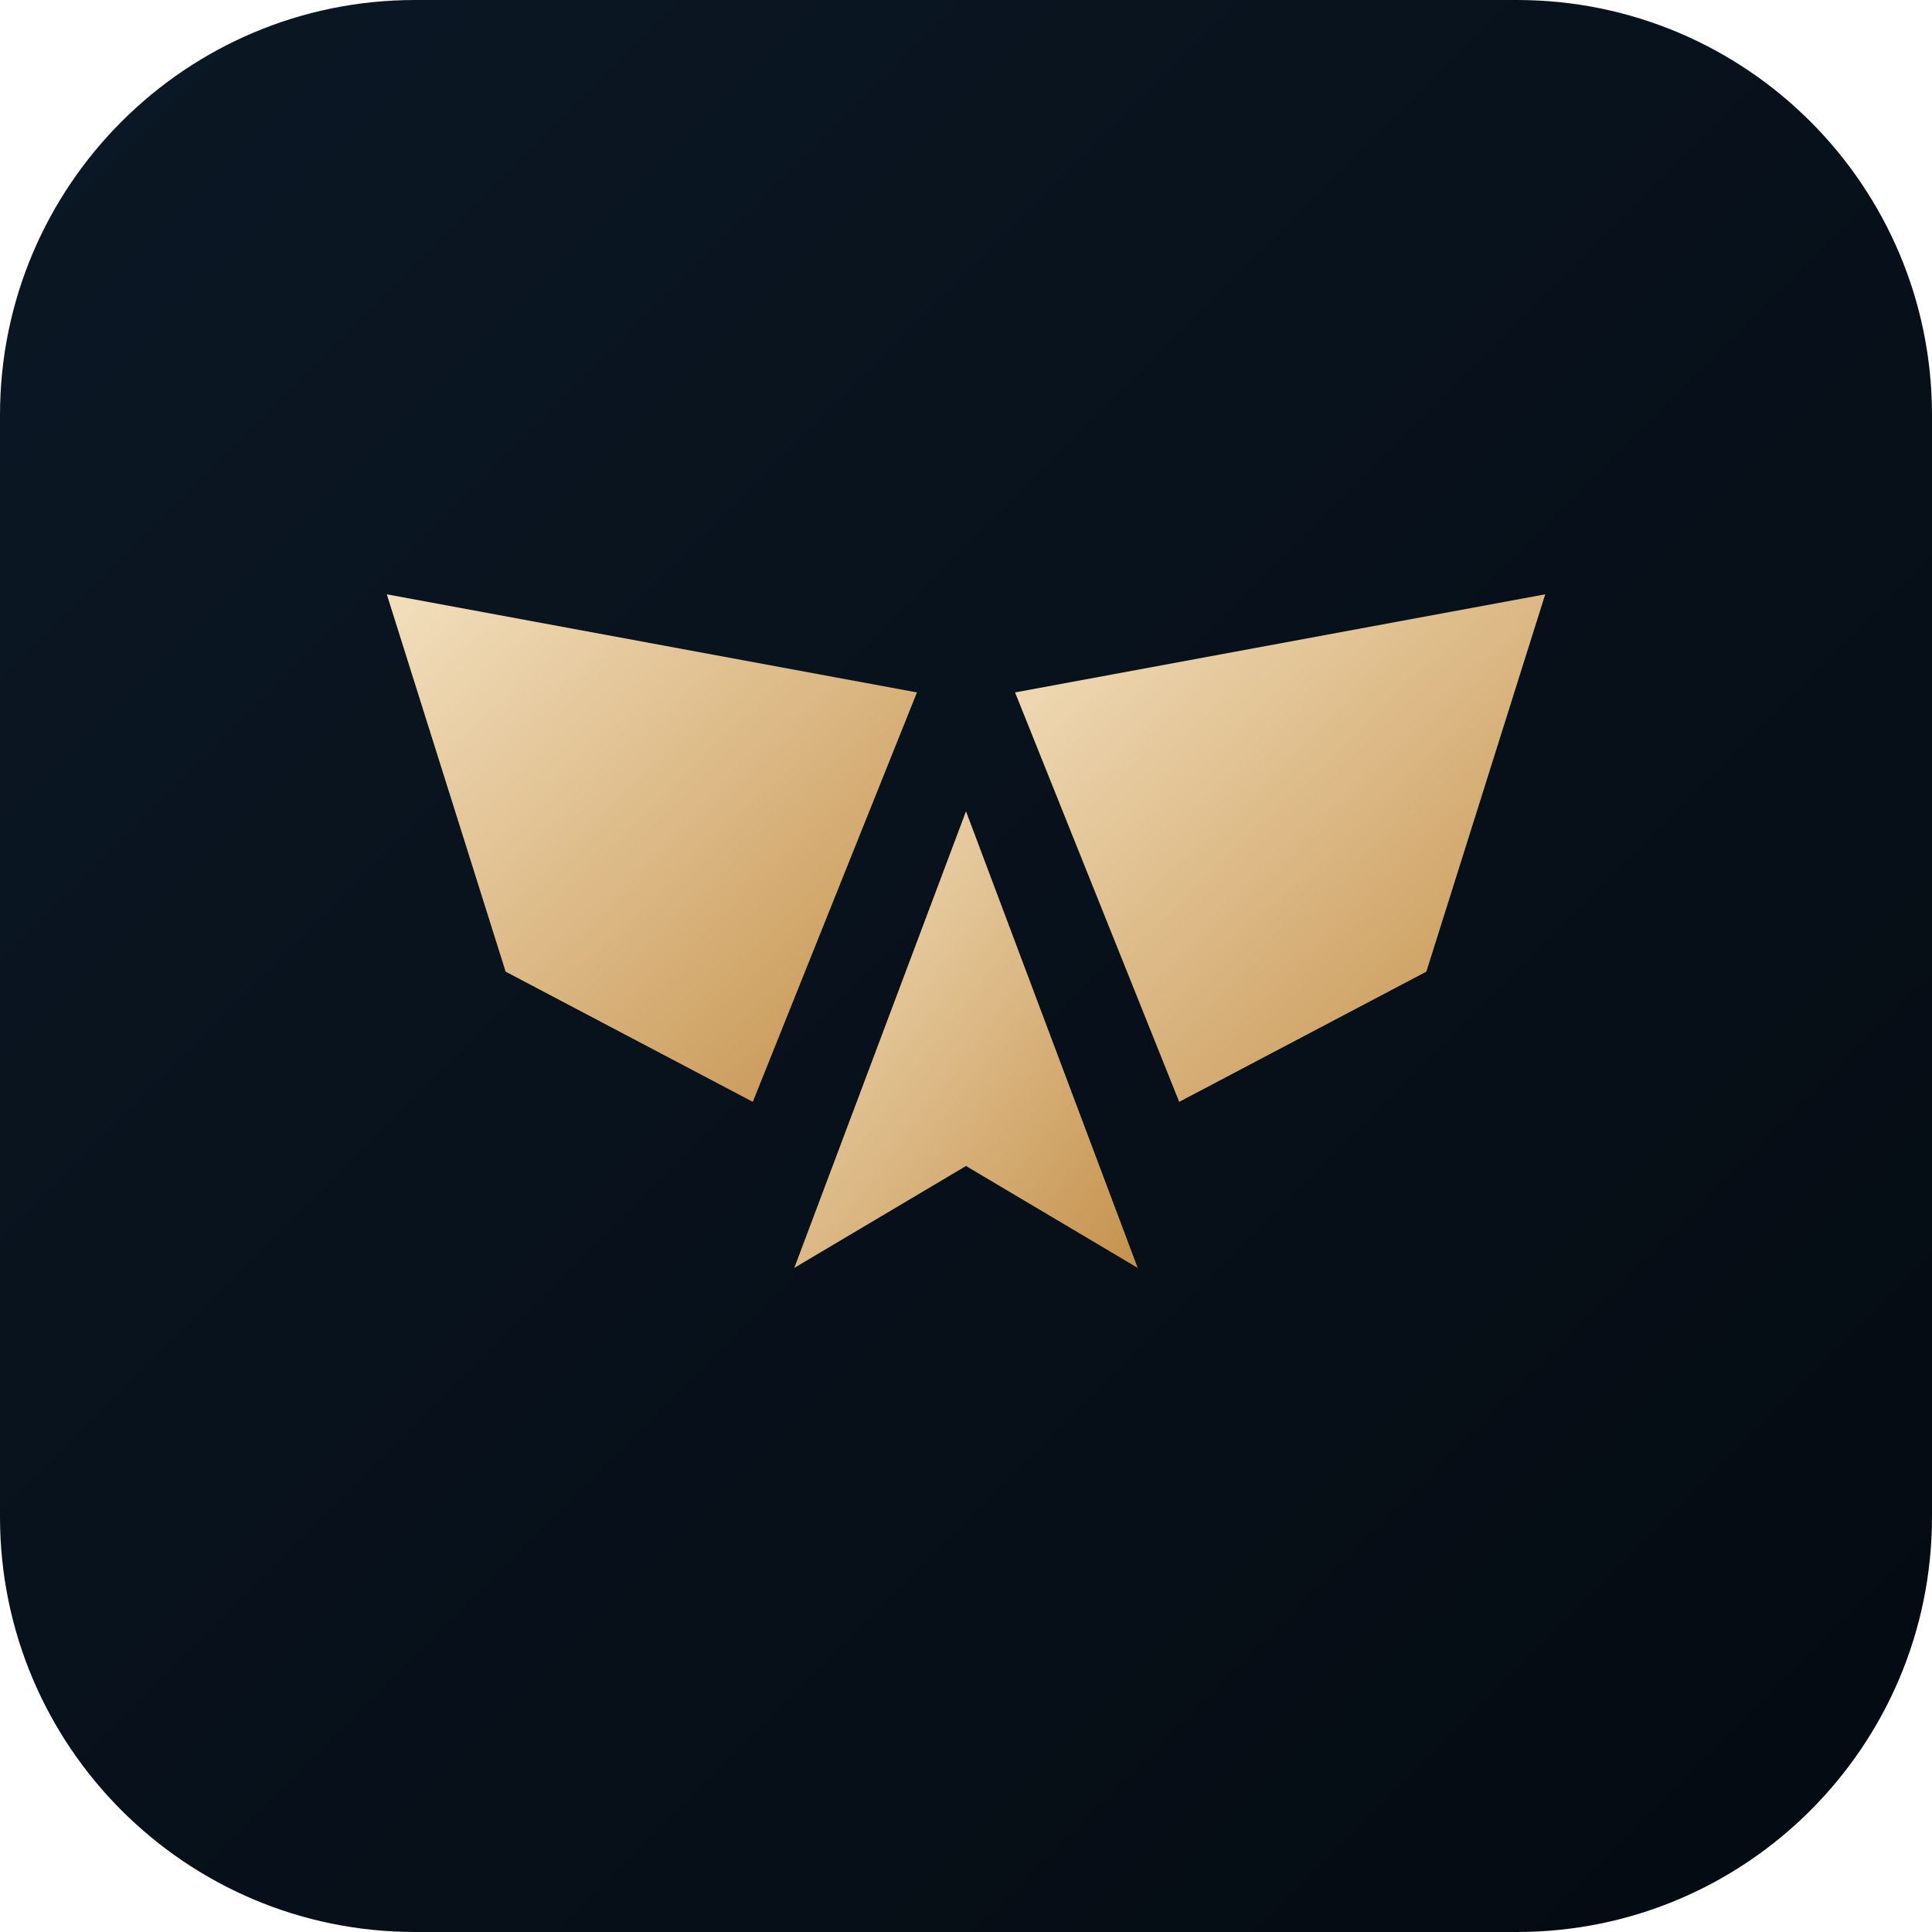
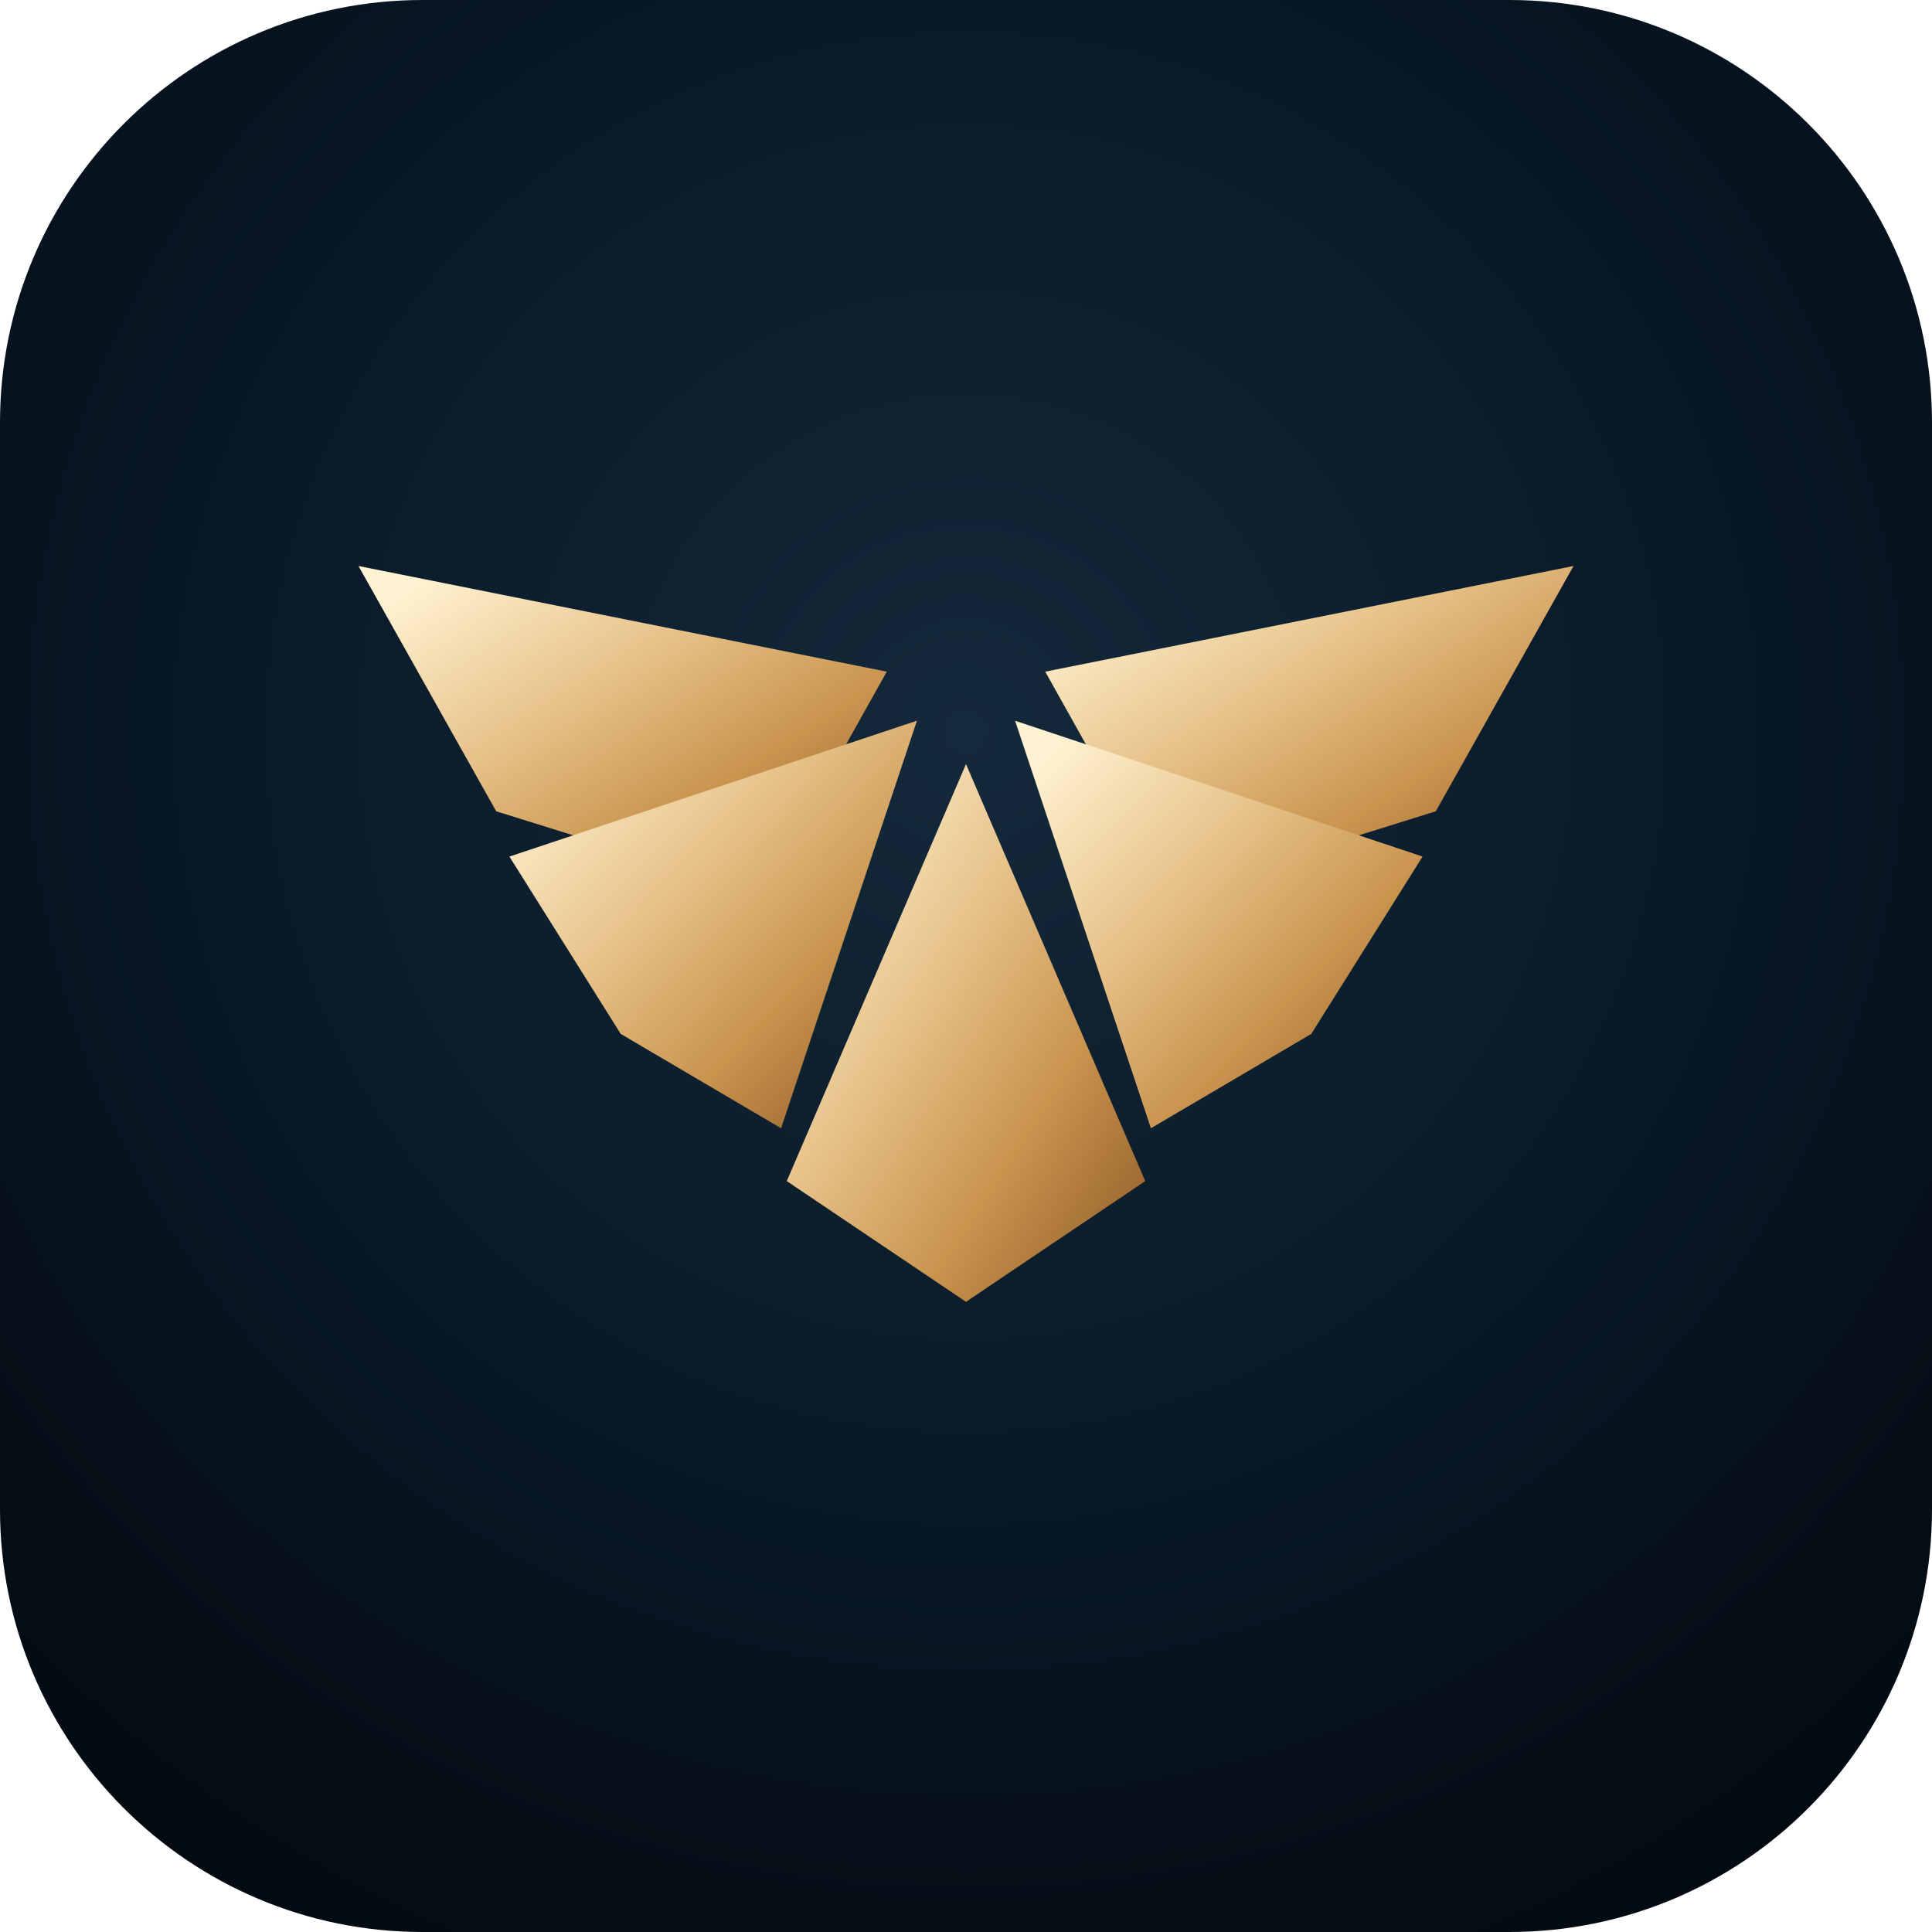
- <svg xmlns="http://www.w3.org/2000/svg" viewBox="0 0 1024 1024">
+ <svg xmlns="http://www.w3.org/2000/svg" viewBox="0 0 1024 1024" role="img" aria-labelledby="title">
  <defs>
-     <linearGradient id="bg" x1="0" y1="0" x2="1" y2="1">
-       <stop offset="0" stop-color="#0b1825" />
-       <stop offset="1" stop-color="#040a11" />
-     </linearGradient>
-     <linearGradient id="gold" x1="0" y1="0" x2="1" y2="1">
-       <stop offset="0" stop-color="#f2dfbd" />
-       <stop offset="1" stop-color="#c5924d" />
+     <radialGradient id="bg" cx="50%" cy="38%" r="72%">
+       <stop offset="0" stop-color="#14293a" />
+       <stop offset="0.58" stop-color="#081725" />
+       <stop offset="1" stop-color="#030a10" />
+     </radialGradient>
+     <linearGradient id="gold" x1="0.08" y1="0.08" x2="0.92" y2="0.9">
+       <stop offset="0" stop-color="#fff2d2" />
+       <stop offset="0.38" stop-color="#e7c38a" />
+       <stop offset="0.72" stop-color="#c9944e" />
+       <stop offset="1" stop-color="#9b672f" />
    </linearGradient>
  </defs>
-   <rect width="1024" height="1024" rx="220" fill="url(#bg)" />
+   <rect width="1024" height="1024" rx="224" fill="url(#bg)" />
  <g fill="url(#gold)">
-     <path d="M205 315 486 367 399 584 268 515Z" />
-     <path d="M819 315 538 367 625 584 756 515Z" />
-     <path d="m512 430 91 242-91-54-91 54Z" />
+     <path d="M190 300 470 356 404 474 263 430Z" />
+     <path d="M834 300 554 356 620 474 761 430Z" />
+     <path d="M270 454 486 382 414 598 329 548Z" />
+     <path d="M754 454 538 382 610 598 695 548Z" />
+     <path d="M512 405 607 626 512 690 417 626Z" />
  </g>
</svg>
